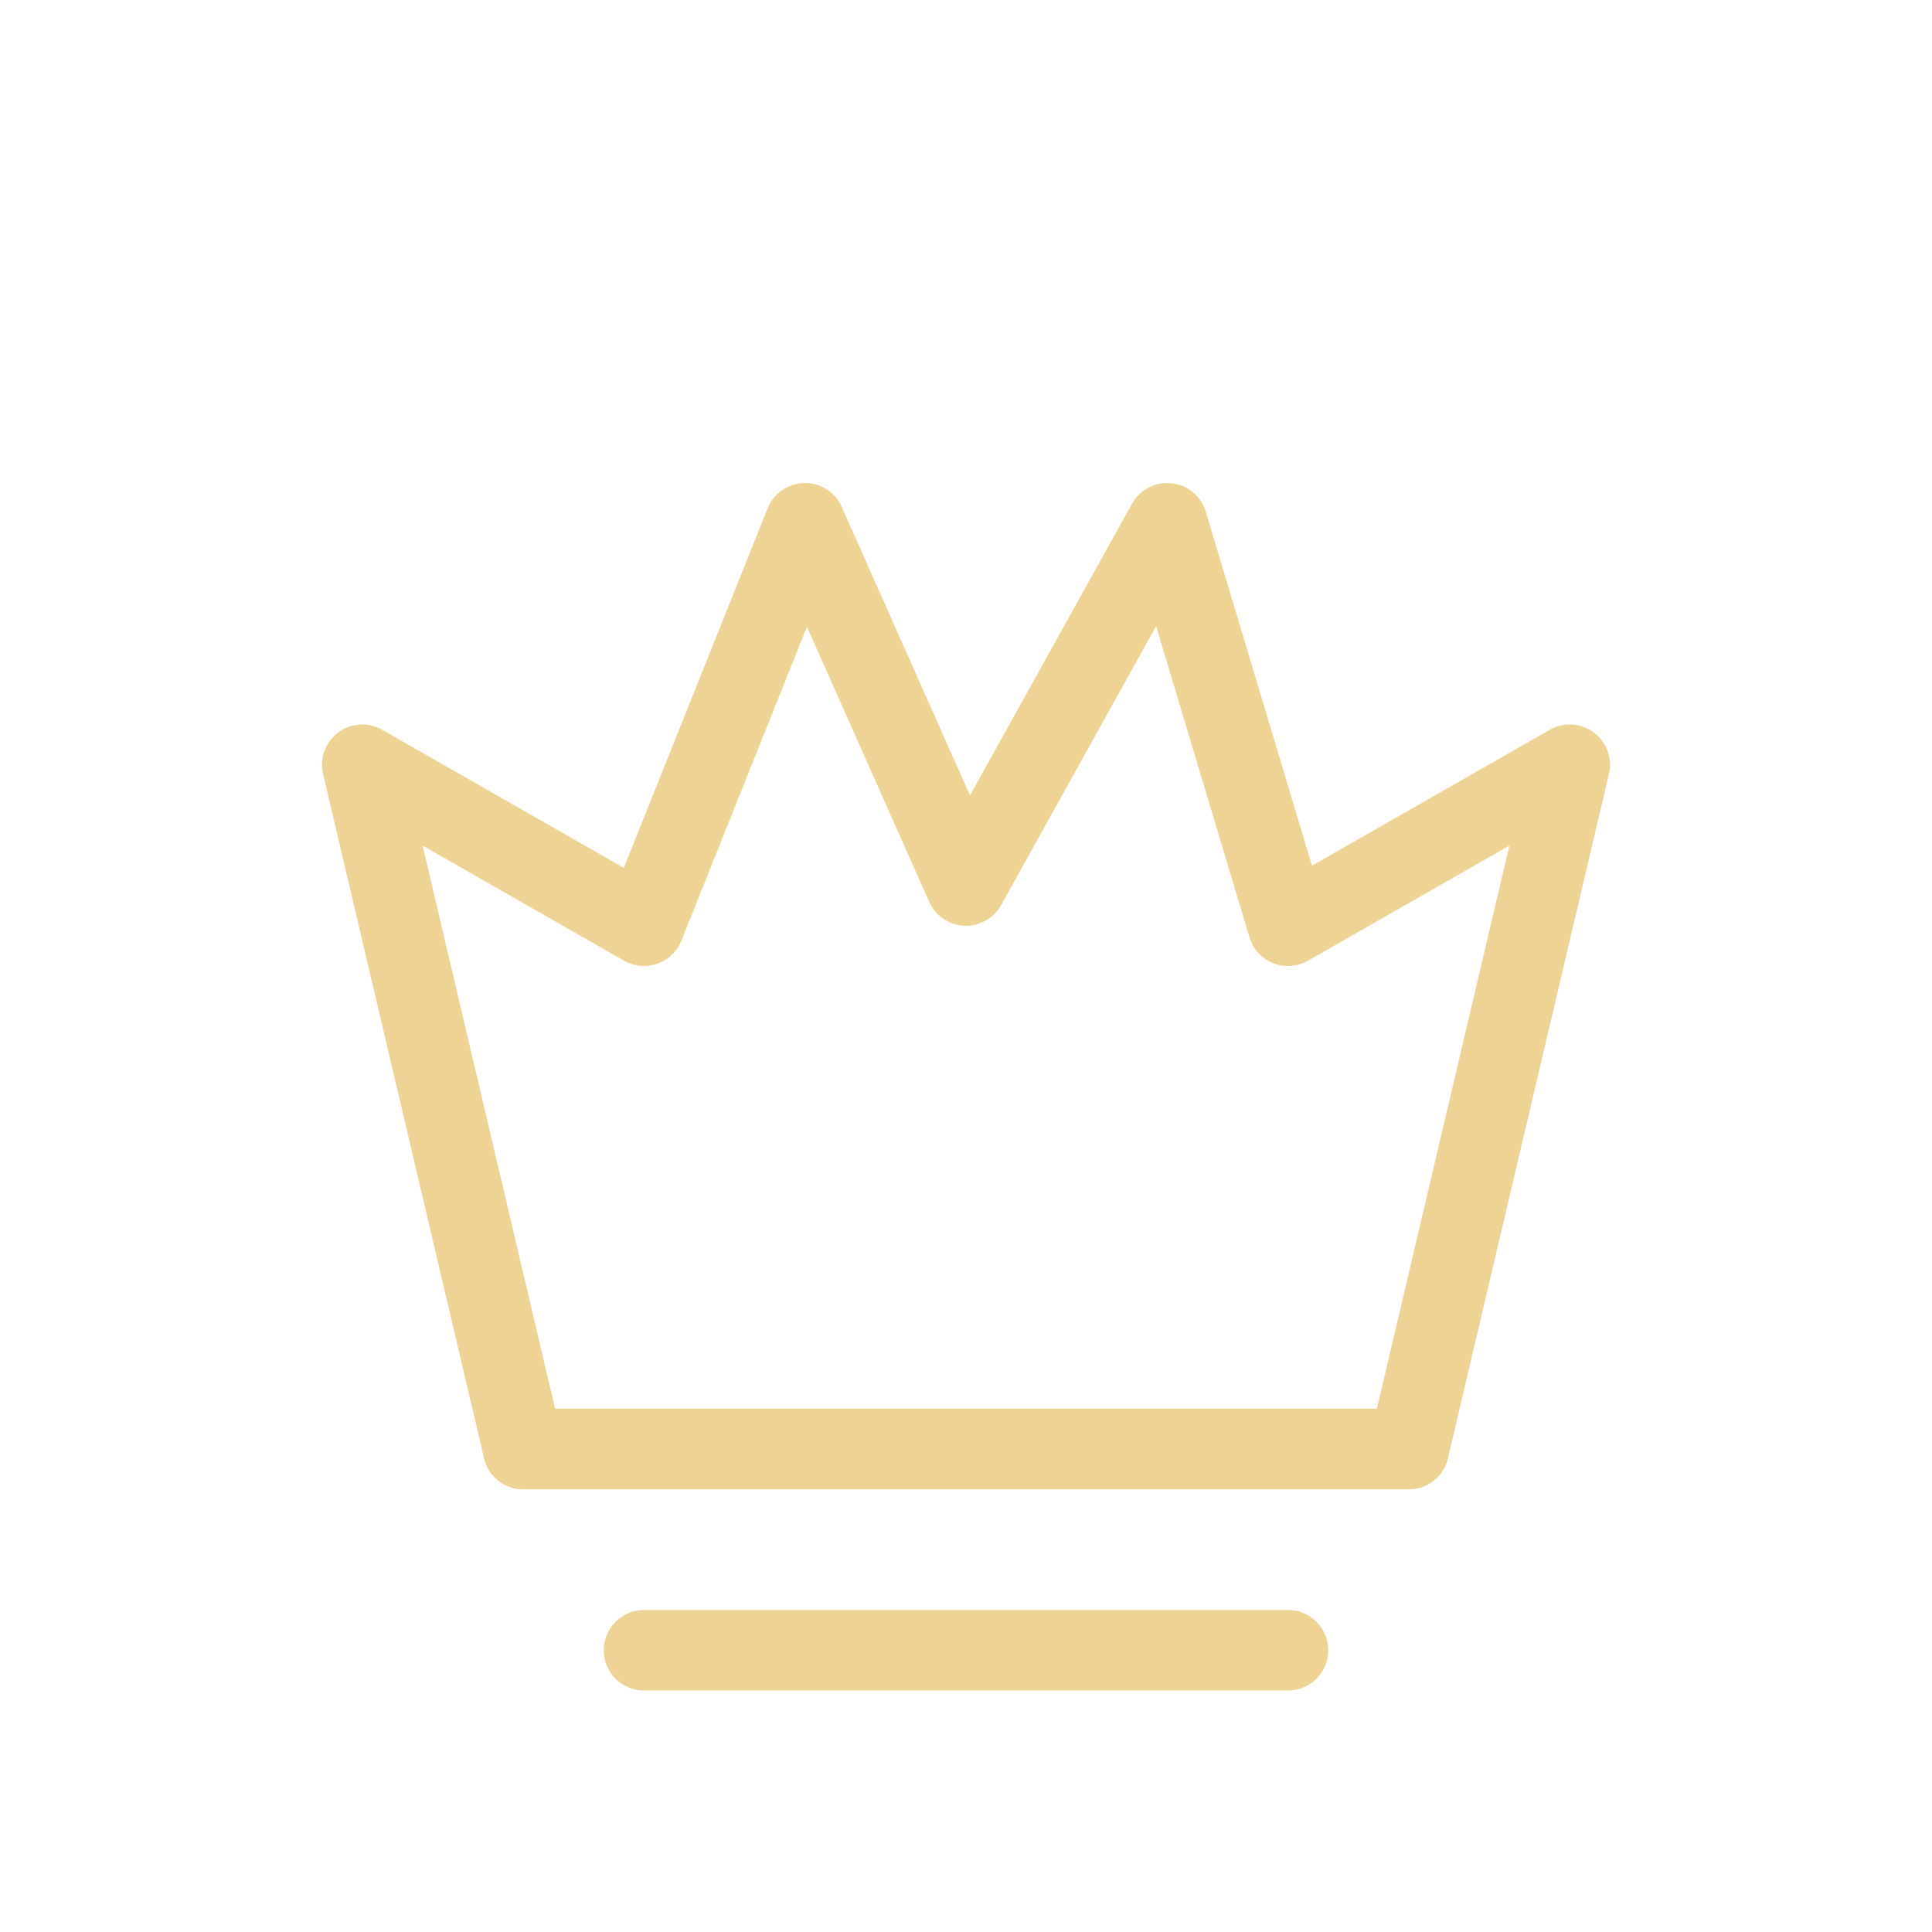
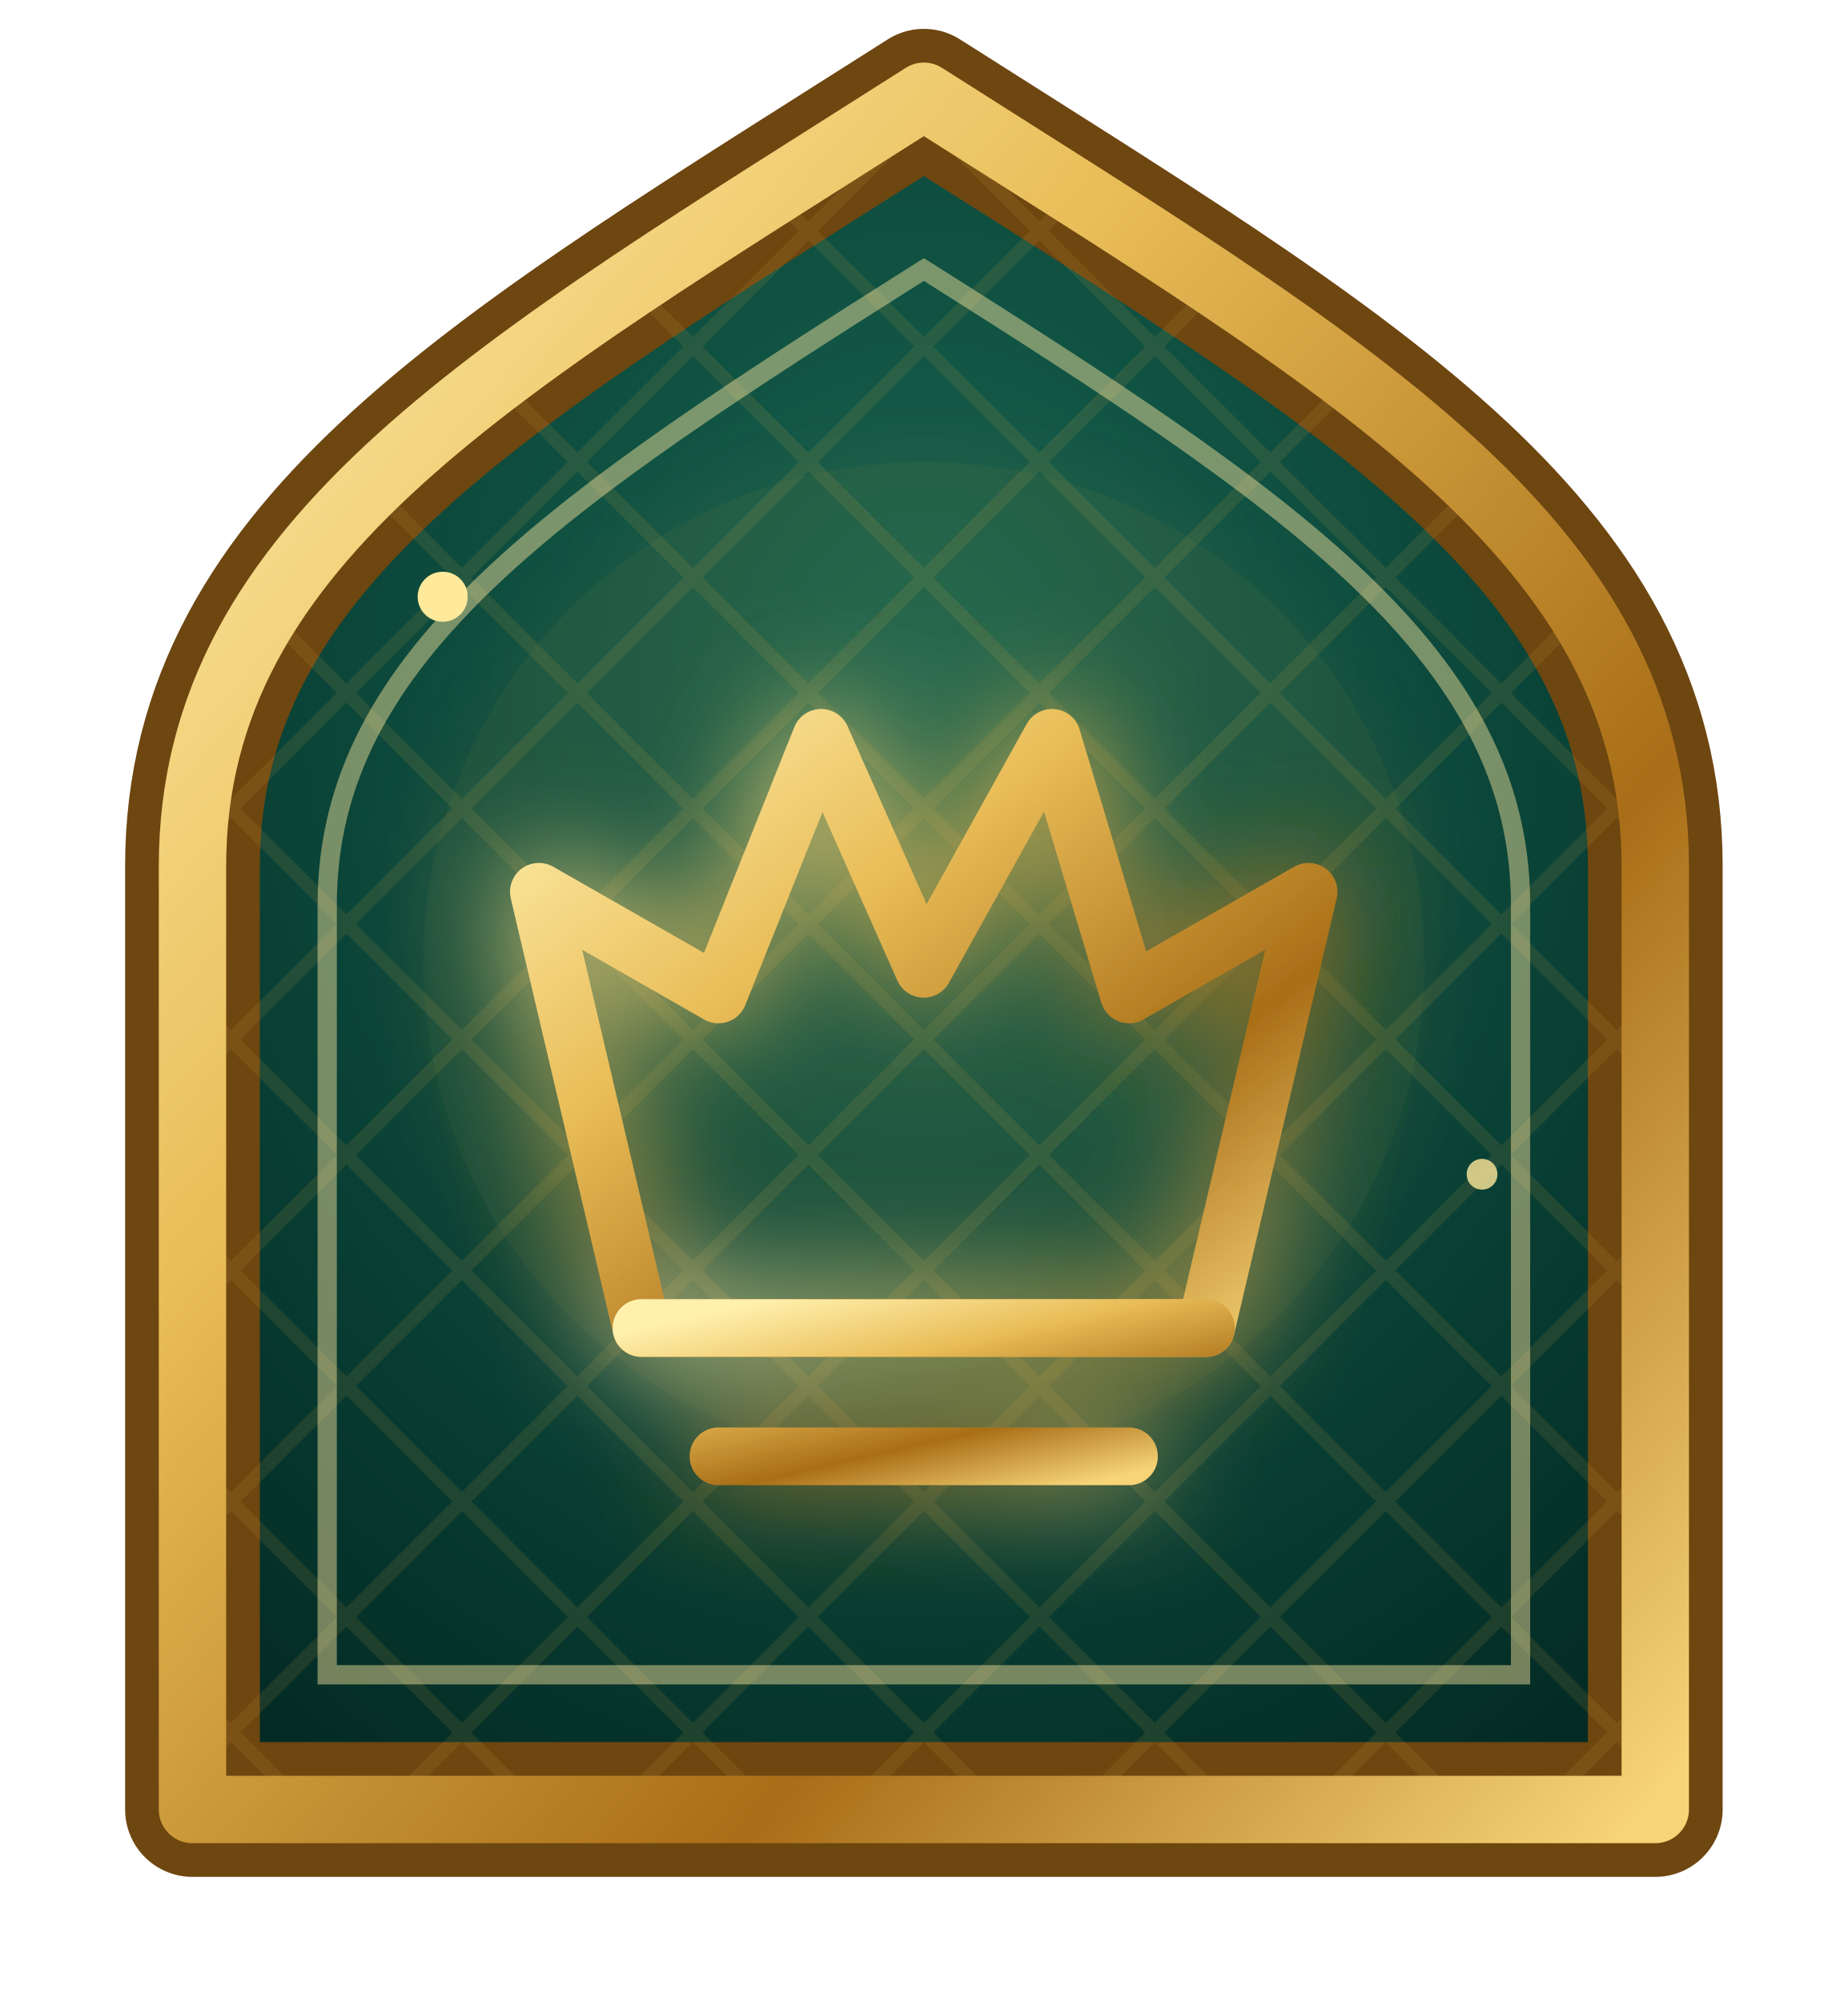
- <svg xmlns="http://www.w3.org/2000/svg" viewBox="0 0 48 48" fill="none" stroke="#efd394" stroke-width="2" stroke-linecap="round" stroke-linejoin="round">
-   <path d="m9 19 7 4 4-10 4 9 5-9 3 10 7-4-4 17H13L9 19Z" />
-   <path d="M13 36h22M16 41h16" />
+ <svg xmlns="http://www.w3.org/2000/svg" viewBox="0 0 96 104" role="img" aria-hidden="true">
+   <defs>
+     <radialGradient id="emerald" cx="50%" cy="34%" r="76%">
+       <stop offset="0" stop-color="#17634f" />
+       <stop offset=".58" stop-color="#0a4337" />
+       <stop offset="1" stop-color="#032b24" />
+     </radialGradient>
+     <linearGradient id="gold" x1="0" y1="0" x2="1" y2="1">
+       <stop stop-color="#fff0ad" />
+       <stop offset=".34" stop-color="#e9bd58" />
+       <stop offset=".7" stop-color="#a96e17" />
+       <stop offset="1" stop-color="#f7d477" />
+     </linearGradient>
+     <filter id="glow" x="-40%" y="-40%" width="180%" height="180%">
+       <feGaussianBlur stdDeviation="2.2" result="b" />
+       <feMerge>
+         <feMergeNode in="b" />
+         <feMergeNode in="SourceGraphic" />
+       </feMerge>
+     </filter>
+     <pattern id="pattern" width="12" height="12" patternUnits="userSpaceOnUse">
+       <path d="M6 0 12 6 6 12 0 6Z" fill="none" stroke="#d9aa46" stroke-opacity=".12" stroke-width=".7" />
+     </pattern>
+   </defs>
+   <path d="M10 94V45C10 28 26 19 48 5c22 14 38 23 38 40v49Z" fill="url(#emerald)" stroke="#6e4610" stroke-width="7" stroke-linejoin="round" />
+   <path d="M10 94V45C10 28 26 19 48 5c22 14 38 23 38 40v49Z" fill="url(#pattern)" stroke="url(#gold)" stroke-width="3.5" stroke-linejoin="round" />
+   <path d="M17 87V47c0-13 12-21 31-33 19 12 31 20 31 33v40Z" fill="none" stroke="#ffe9a0" stroke-opacity=".45" />
+   <circle cx="48" cy="50" r="26" fill="#e2ad42" opacity=".08" filter="url(#glow)" />
+   <g transform="translate(16 21) scale(1.333)" fill="none" stroke="url(#gold)" stroke-width="2.25" stroke-linecap="round" stroke-linejoin="round" filter="url(#glow)">
+     <path d="m9 19 7 4 4-10 4 9 5-9 3 10 7-4-4 17H13L9 19Z" />
+     <path d="M13 36h22M16 41h16" />
+   </g>
+   <circle cx="23" cy="31" r="1.3" fill="#ffe99a" />
+   <circle cx="77" cy="61" r=".8" fill="#ffe99a" opacity=".8" />
+   <path d="M31 96h34" stroke="url(#gold)" stroke-width="1.4" stroke-linecap="round" />
</svg>
